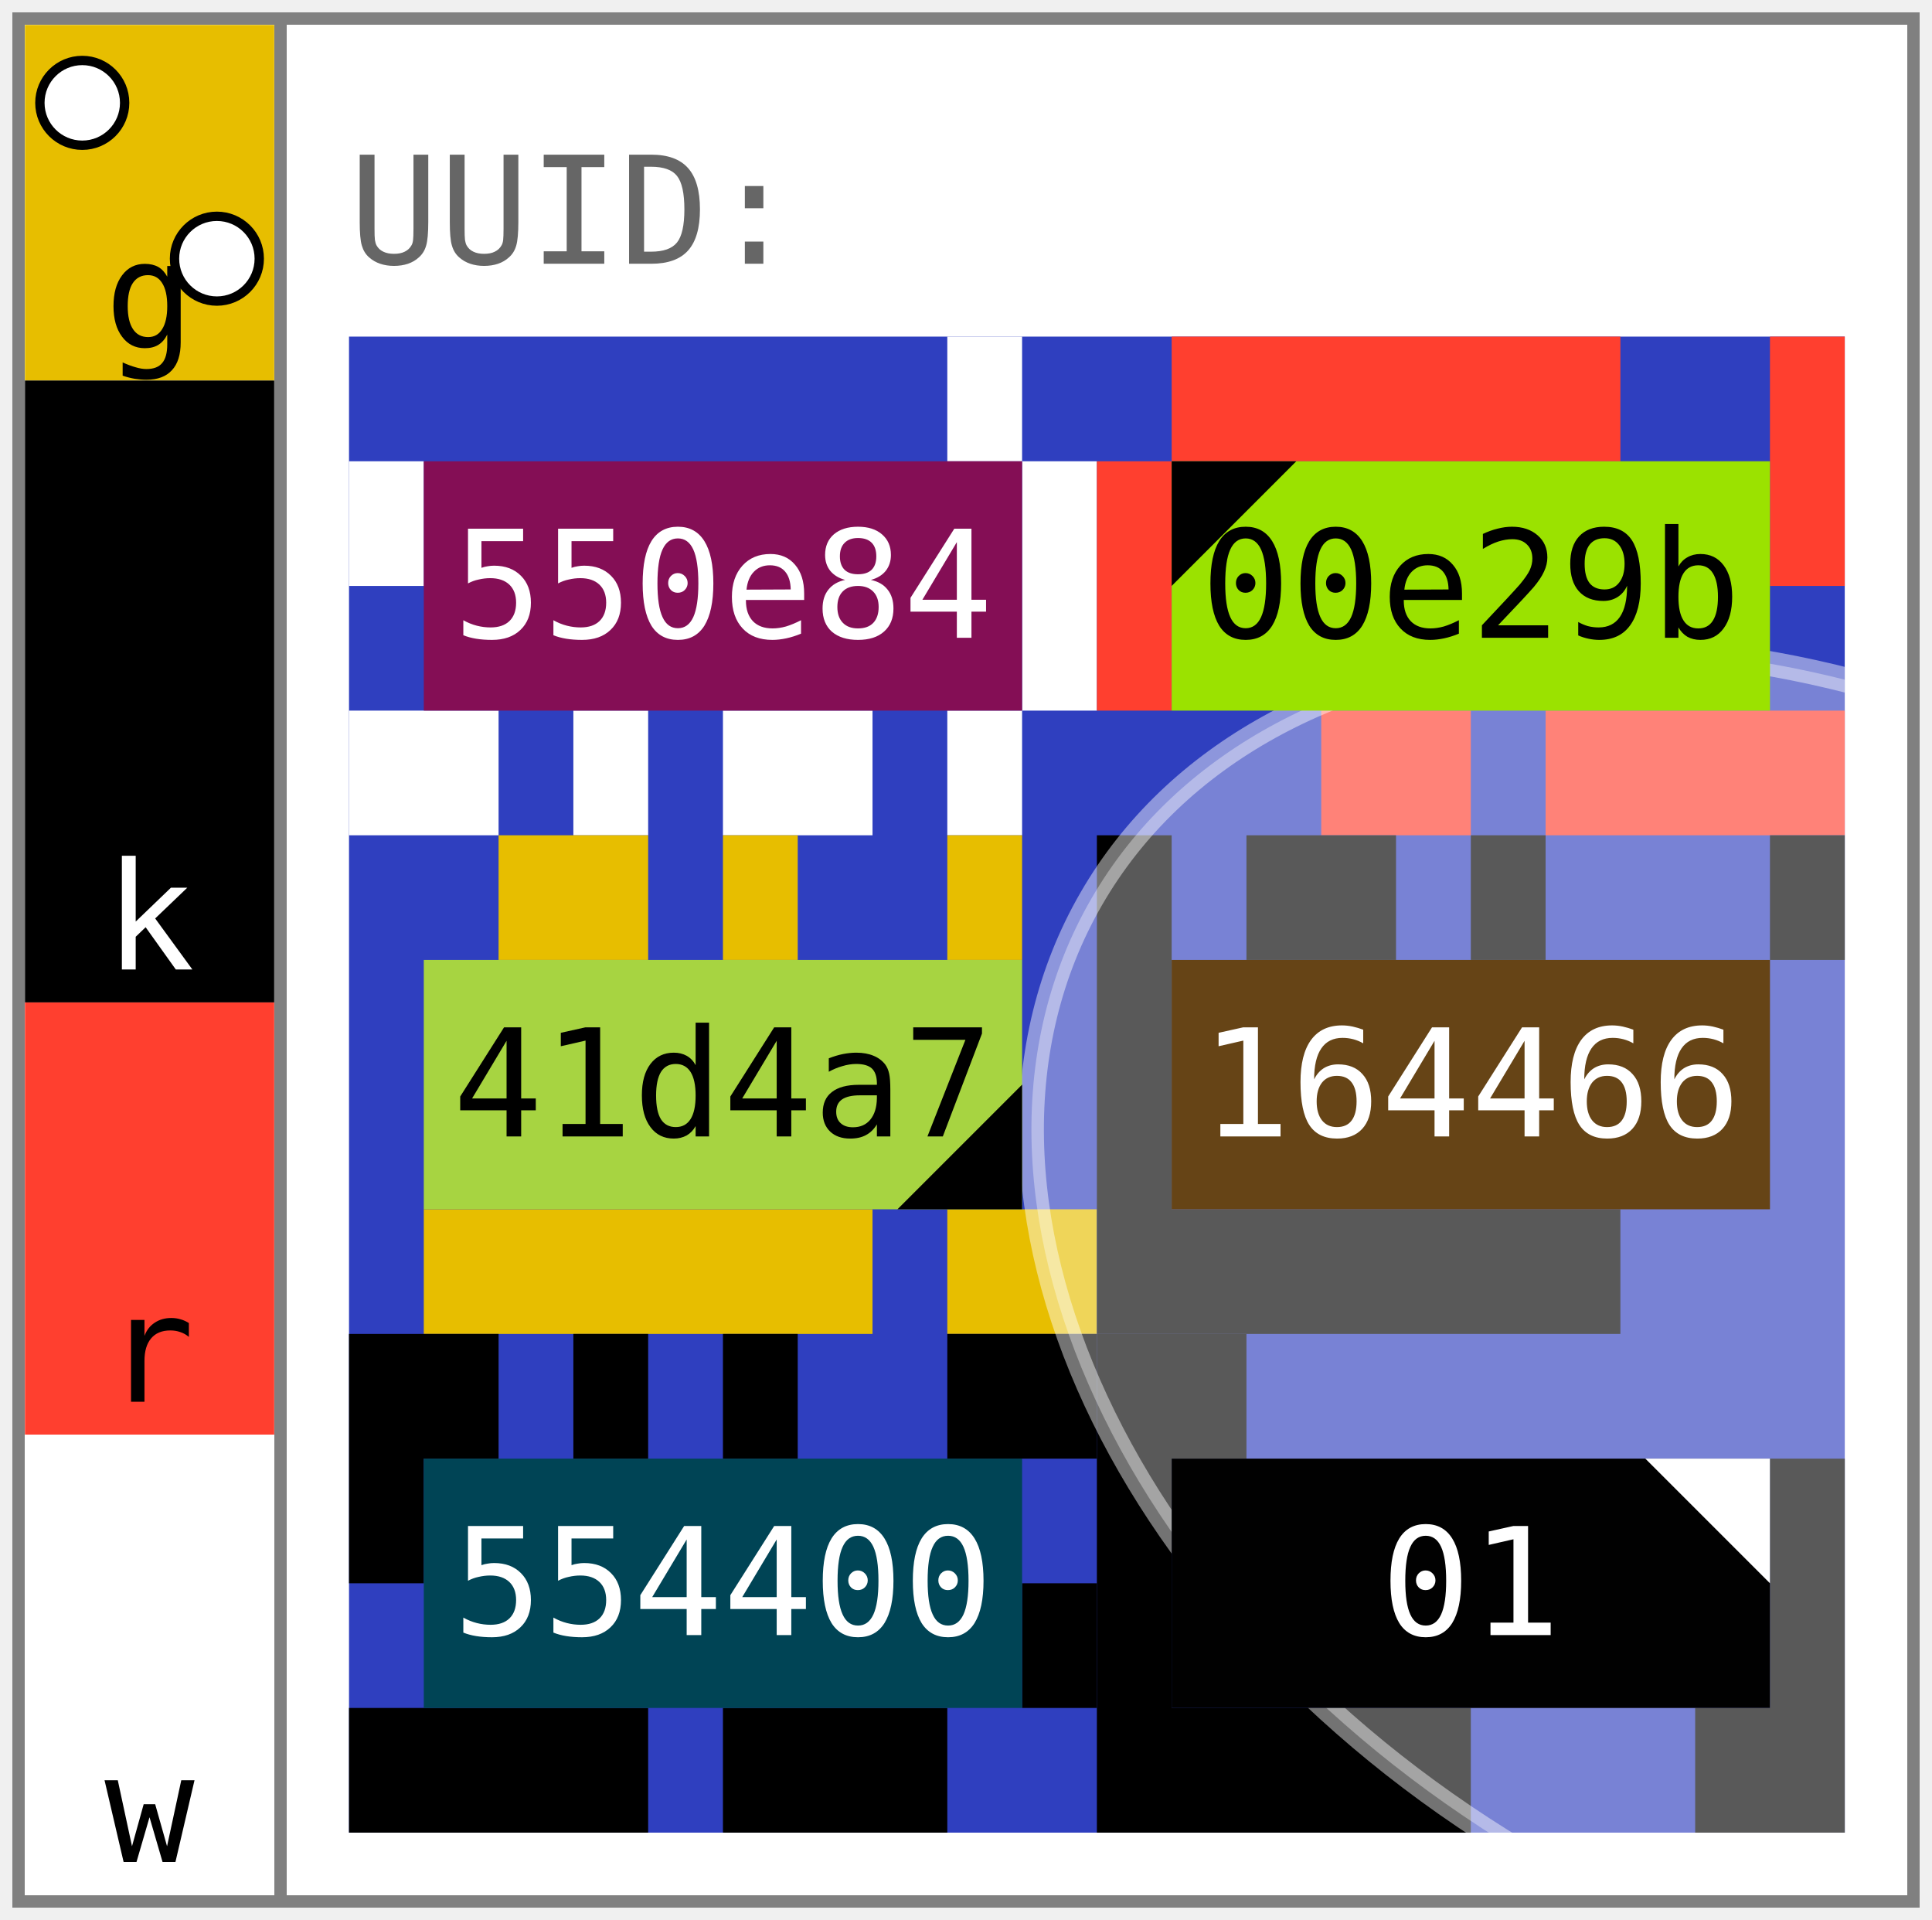
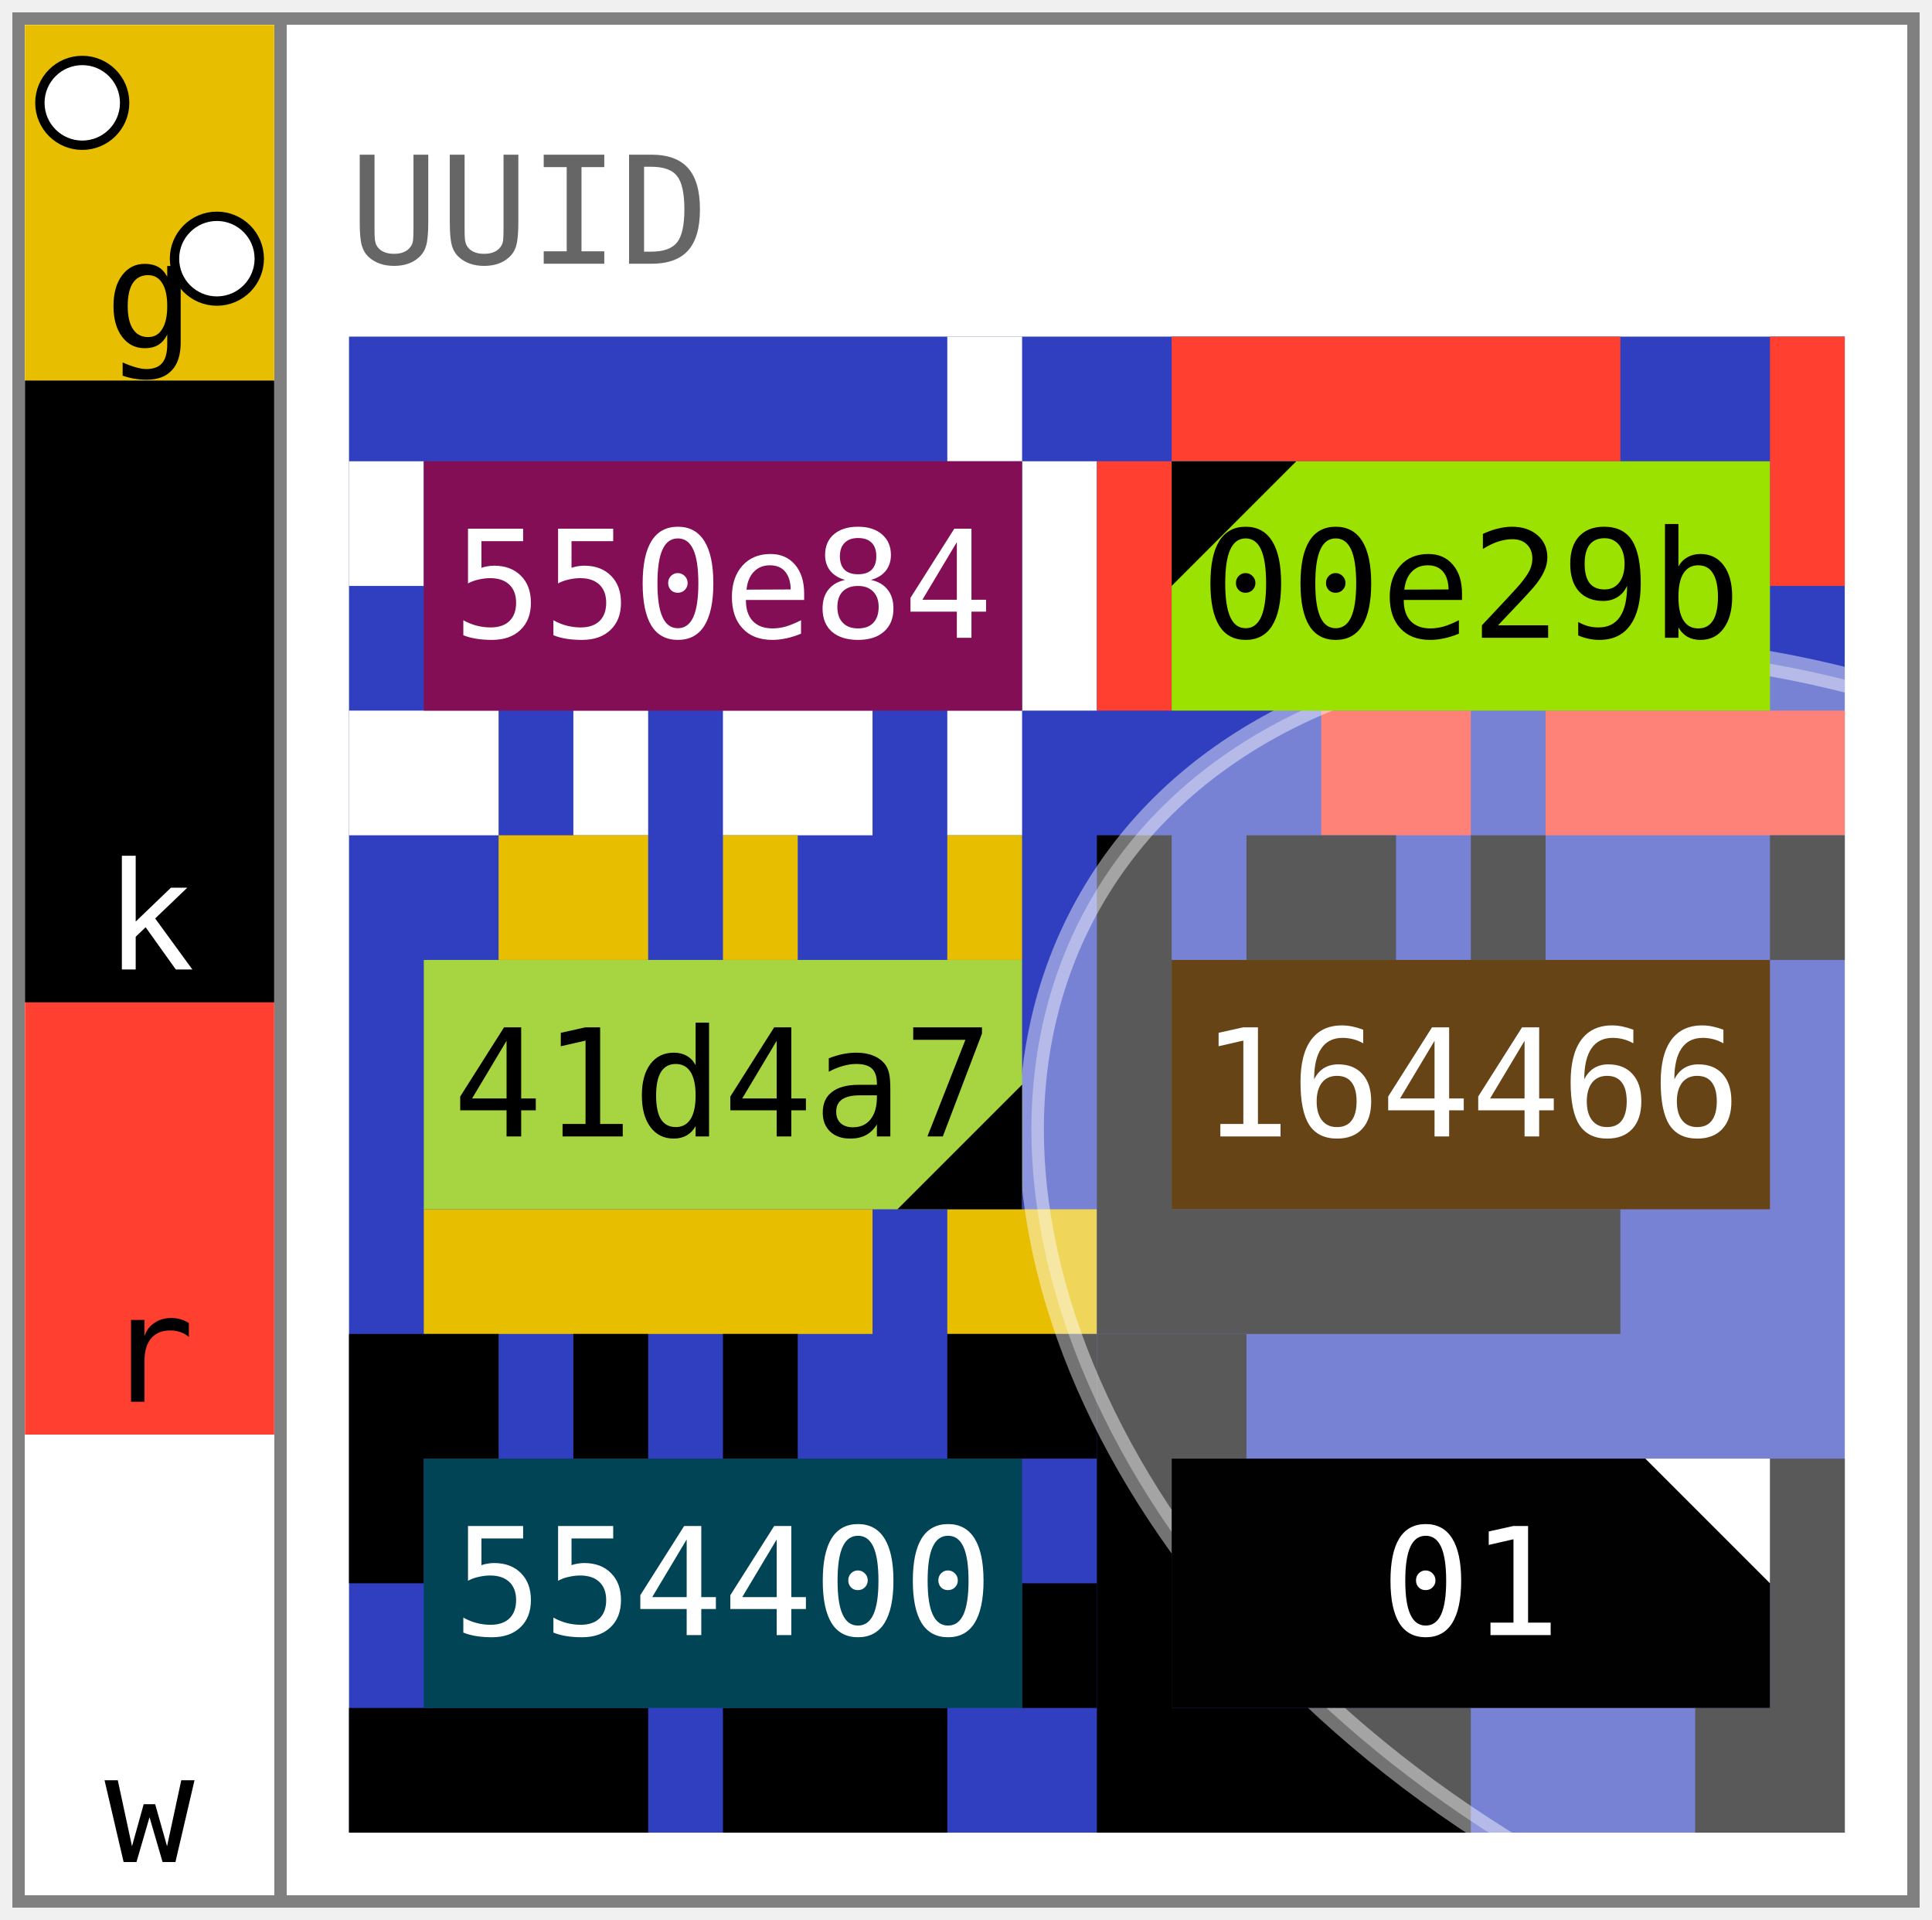
- <svg xmlns="http://www.w3.org/2000/svg" width="155" height="154" viewBox="0 0 155 154" font-family="&quot;JetBrains Mono&quot;, &quot;Menlo&quot;, &quot;Consolas&quot;, &quot;DejaVu Sans Mono&quot;, &quot;Liberation Mono&quot;, &quot;Roboto Mono&quot;, &quot;Noto Sans Mono&quot;, monospace" data-entviz-version="v13" data-entviz-lib="0.13.0" data-input-bytes="36" data-cols="2" data-rows="3" data-encoding="hex" data-scheme="uuid" data-role="identifier" data-size-basis="decoded" data-entropy-type="uuid" data-size-bits="128" data-qualifiers="{}" data-parts="[{&quot;text&quot;:&quot;550e8400e29b41d4a716446655440001&quot;,&quot;bind&quot;:&quot;core&quot;}]">
+ <svg xmlns="http://www.w3.org/2000/svg" width="155" height="154" viewBox="0 0 155 154" font-family="&quot;JetBrains Mono&quot;, &quot;Menlo&quot;, &quot;Consolas&quot;, &quot;DejaVu Sans Mono&quot;, &quot;Liberation Mono&quot;, &quot;Roboto Mono&quot;, &quot;Noto Sans Mono&quot;, monospace" data-entviz-version="v14" data-entviz-lib="0.14.0" data-input-bytes="36" data-cols="2" data-rows="3" data-encoding="hex" data-scheme="uuid" data-role="identifier" data-size-basis="decoded" data-entropy-type="uuid" data-size-bits="128" data-qualifiers="{}" data-parts="[{&quot;text&quot;:&quot;550e8400e29b41d4a716446655440001&quot;,&quot;bind&quot;:&quot;core&quot;}]">
  <defs>
    <clipPath id="grid-clip-b5ad00c6f67e1fb1-2x3">
      <rect x="28" y="27" width="120" height="120" />
    </clipPath>
  </defs>
  <rect x="1" y="1" width="153" height="152" fill="#ffffff" />
  <g data-channel="grid">
    <rect x="28" y="27" width="120" height="120" fill="#2f3fbf" />
    <g>
      <path fill="#ffffff" d="M76 27h6v10h-6zM82 37h6v10h-6zM82 47h6v10h-6zM76 57h6v10h-6zM64 57h6v10h-6zM58 57h6v10h-6zM46 57h6v10h-6zM34 57h6v10h-6zM28 57h6v10h-6zM28 37h6v10h-6z" />
      <path fill="#ff3f2f" d="M94 27h6v10h-6zM100 27h6v10h-6zM106 27h6v10h-6zM112 27h6v10h-6zM118 27h6v10h-6zM124 27h6v10h-6zM142 27h6v10h-6zM142 37h6v10h-6zM142 57h6v10h-6zM136 57h6v10h-6zM130 57h6v10h-6zM124 57h6v10h-6zM112 57h6v10h-6zM106 57h6v10h-6zM88 47h6v10h-6zM88 37h6v10h-6z" />
      <path fill="#e7be00" d="M40 67h6v10h-6zM46 67h6v10h-6zM58 67h6v10h-6zM76 67h6v10h-6zM82 97h6v10h-6zM76 97h6v10h-6zM64 97h6v10h-6zM58 97h6v10h-6zM52 97h6v10h-6zM46 97h6v10h-6zM40 97h6v10h-6zM34 97h6v10h-6z" />
      <path fill="#000000" d="M88 67h6v10h-6zM100 67h6v10h-6zM106 67h6v10h-6zM118 67h6v10h-6zM142 67h6v10h-6zM124 97h6v10h-6zM118 97h6v10h-6zM112 97h6v10h-6zM106 97h6v10h-6zM100 97h6v10h-6zM94 97h6v10h-6zM88 97h6v10h-6zM88 87h6v10h-6zM88 77h6v10h-6z" />
      <path fill="#000000" d="M28 107h6v10h-6zM34 107h6v10h-6zM46 107h6v10h-6zM58 107h6v10h-6zM76 107h6v10h-6zM82 107h6v10h-6zM82 127h6v10h-6zM70 137h6v10h-6zM64 137h6v10h-6zM58 137h6v10h-6zM46 137h6v10h-6zM40 137h6v10h-6zM34 137h6v10h-6zM28 137h6v10h-6zM28 117h6v10h-6z" />
      <path fill="#000000" d="M88 107h6v10h-6zM94 107h6v10h-6zM142 117h6v10h-6zM142 127h6v10h-6zM142 137h6v10h-6zM136 137h6v10h-6zM112 137h6v10h-6zM106 137h6v10h-6zM100 137h6v10h-6zM94 137h6v10h-6zM88 137h6v10h-6zM88 127h6v10h-6zM88 117h6v10h-6z" />
    </g>
    <g clip-path="url(#grid-clip-b5ad00c6f67e1fb1-2x3)" data-channel="ellipse" data-ellipse-anchor-x="148" data-ellipse-anchor-y="107" data-ellipse-rx="49.035" data-ellipse-ry="69.803" data-ellipse-rotation-deg="120">
      <ellipse cx="148" cy="107" rx="49.035" ry="69.803" transform="rotate(120 148 107)" fill="#ffffff" stroke="#ffffff" fill-opacity="0.35" stroke-opacity="0.45" stroke-width="2" />
    </g>
    <g>
      <g data-channel="cell" data-cell-index="0" data-cell-row="0" data-cell-col="0" data-surround-bits="0xb5ad00" data-edge-color="#ffffff">
        <rect x="34" y="37" width="48" height="20" fill="#840e55" />
        <text x="58" y="47" fill="#ffffff" font-size="12" text-anchor="middle" dominant-baseline="central">550e84</text>
      </g>
      <g data-channel="cell" data-cell-index="1" data-cell-row="0" data-cell-col="1" data-surround-bits="0xc6f67e" data-edge-color="#ff3f2f" data-cell-quartile="1">
        <rect x="94" y="37" width="48" height="20" fill="#9be200" />
        <text x="118" y="47" fill="#000000" font-size="12" text-anchor="middle" dominant-baseline="central">00e29b</text>
        <polygon points="94,37 104,37 94,47" fill="#000000" />
      </g>
      <g data-channel="cell" data-cell-index="2" data-cell-row="1" data-cell-col="0" data-surround-bits="0x1fb12c" data-edge-color="#e7be00" data-cell-quartile="3">
        <rect x="34" y="77" width="48" height="20" fill="#a7d441" />
        <text x="58" y="87" fill="#000000" font-size="12" text-anchor="middle" dominant-baseline="central">41d4a7</text>
        <polygon points="82,97 82,87 72,97" fill="#000000" />
      </g>
      <g data-channel="cell" data-cell-index="3" data-cell-row="1" data-cell-col="1" data-surround-bits="0xff822d" data-edge-color="#000000">
        <rect x="94" y="77" width="48" height="20" fill="#664416" />
        <text x="118" y="87" fill="#ffffff" font-size="12" text-anchor="middle" dominant-baseline="central">164466</text>
      </g>
      <g data-channel="cell" data-cell-index="4" data-cell-row="2" data-cell-col="0" data-surround-bits="0xbdcb2b" data-edge-color="#000000">
        <rect x="34" y="117" width="48" height="20" fill="#004455" />
        <text x="58" y="127" fill="#ffffff" font-size="12" text-anchor="middle" dominant-baseline="central">554400</text>
      </g>
      <g data-channel="cell" data-cell-index="5" data-cell-row="2" data-cell-col="1" data-surround-bits="0xfe3c03" data-edge-color="#000000" data-cell-quartile="2">
        <rect x="94" y="117" width="48" height="20" fill="#010101" />
        <text x="118" y="127" fill="#ffffff" font-size="12" text-anchor="middle" dominant-baseline="central">01</text>
        <polygon points="142,117 132,117 142,127" fill="#ffffff" />
      </g>
    </g>
  </g>
  <g data-channel="color-bar" data-bar-slots="12" data-bar-marker-left="0" data-bar-marker-right="1">
    <g data-color-bar-rank="0" data-color-bar-band="G">
      <rect x="2" y="2" width="20" height="28.522" fill="#e7be00" />
      <text x="12" y="27.882" fill="#000000" font-size="12" text-anchor="middle" data-color-bar-letter="true">g</text>
    </g>
    <g data-color-bar-rank="1" data-color-bar-band="K">
      <rect x="2" y="30.522" width="20" height="49.886" fill="#000000" />
      <text x="12" y="77.768" fill="#ffffff" font-size="12" text-anchor="middle" data-color-bar-letter="true">k</text>
    </g>
    <g data-color-bar-rank="2" data-color-bar-band="R">
      <rect x="2" y="80.408" width="20" height="34.669" fill="#ff3f2f" />
      <text x="12" y="112.437" fill="#000000" font-size="12" text-anchor="middle" data-color-bar-letter="true">r</text>
    </g>
    <g data-color-bar-rank="3" data-color-bar-band="W">
      <rect x="2" y="115.077" width="20" height="36.923" fill="#ffffff" />
      <text x="12" y="149.36" fill="#000000" font-size="12" text-anchor="middle" data-color-bar-letter="true">w</text>
    </g>
    <circle cx="6.6" cy="8.25" r="3.4" fill="#ffffff" stroke="#000000" stroke-width="0.75" data-bar-marker="left" />
    <circle cx="17.4" cy="20.75" r="3.4" fill="#ffffff" stroke="#000000" stroke-width="0.75" data-bar-marker="right" />
  </g>
  <g data-channel="label-top">
-     <text x="28" y="17" fill="#666666" font-size="12" dominant-baseline="central">UUID:</text>
+     <text x="28" y="17" fill="#666666" font-size="12" dominant-baseline="central">UUID</text>
  </g>
  <line x1="1" y1="1.5" x2="154" y2="1.5" stroke="#808080" stroke-width="1" shape-rendering="crispEdges" />
  <line x1="153.5" y1="1" x2="153.5" y2="153" stroke="#808080" stroke-width="1" shape-rendering="crispEdges" />
  <line x1="1" y1="152.5" x2="154" y2="152.5" stroke="#808080" stroke-width="1" shape-rendering="crispEdges" />
  <line x1="1.5" y1="1" x2="1.5" y2="153" stroke="#808080" stroke-width="1" shape-rendering="crispEdges" />
  <line x1="22.5" y1="1" x2="22.5" y2="153" stroke="#808080" stroke-width="1" shape-rendering="crispEdges" />
</svg>
